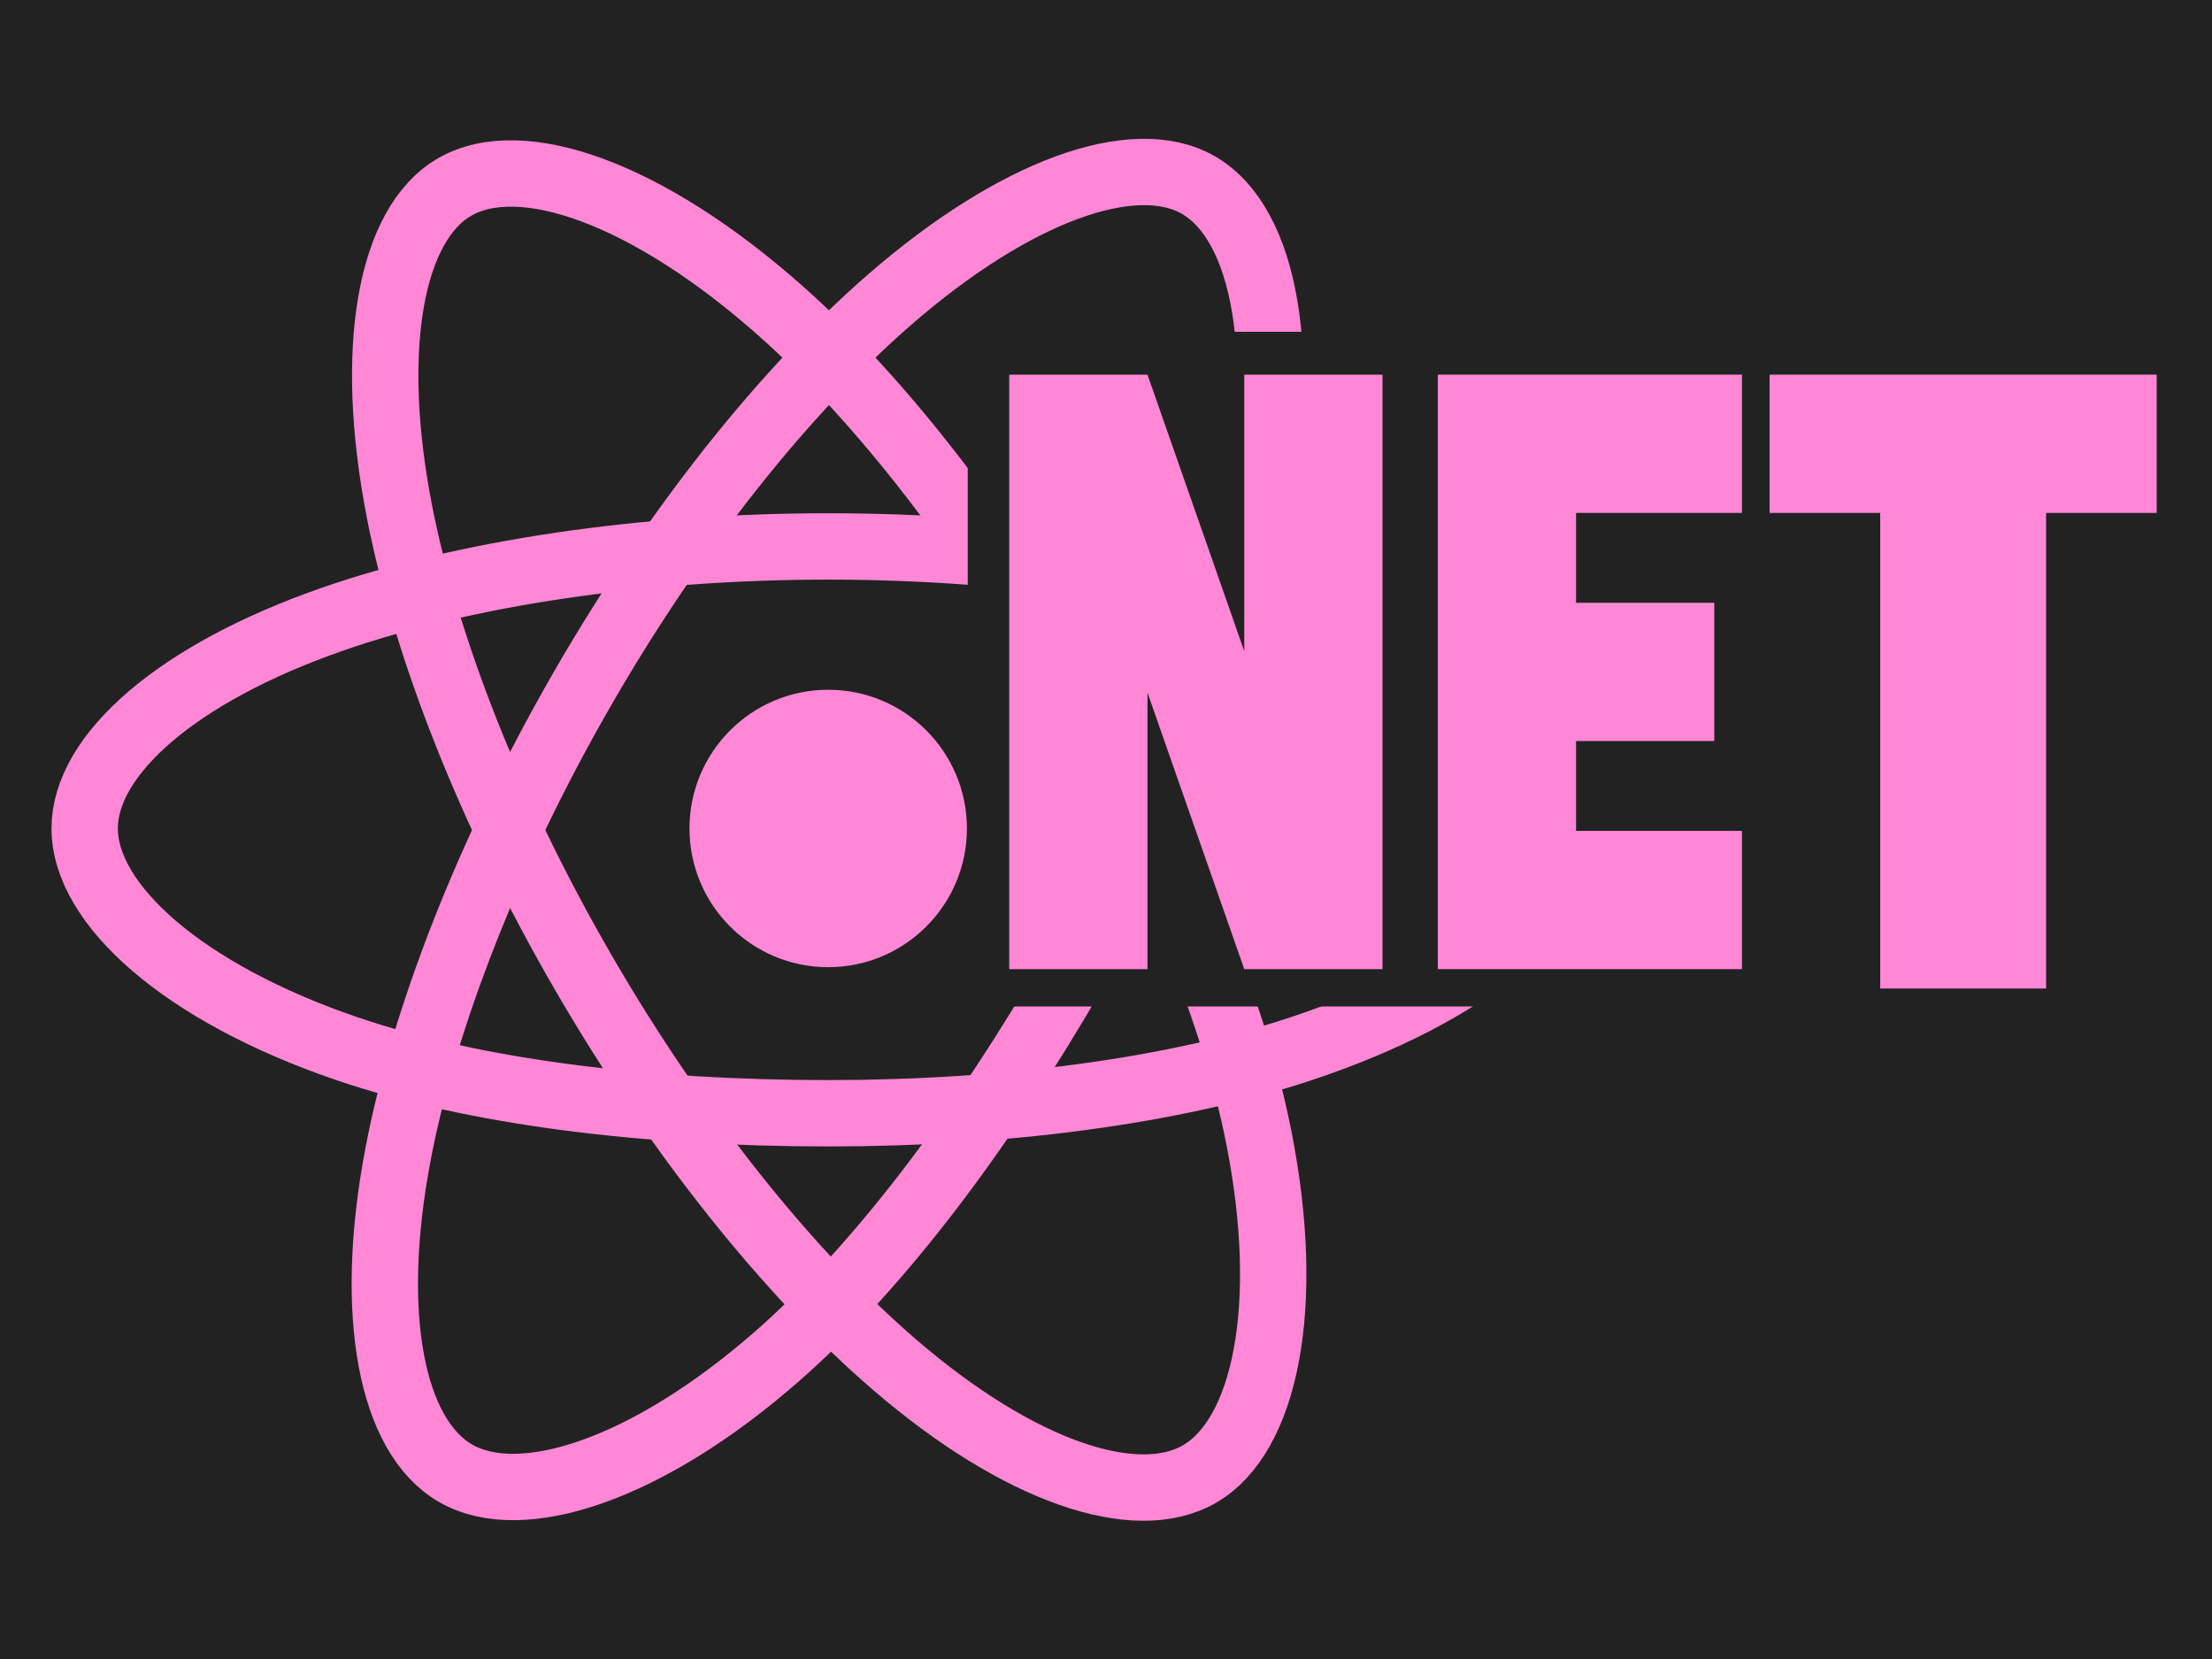
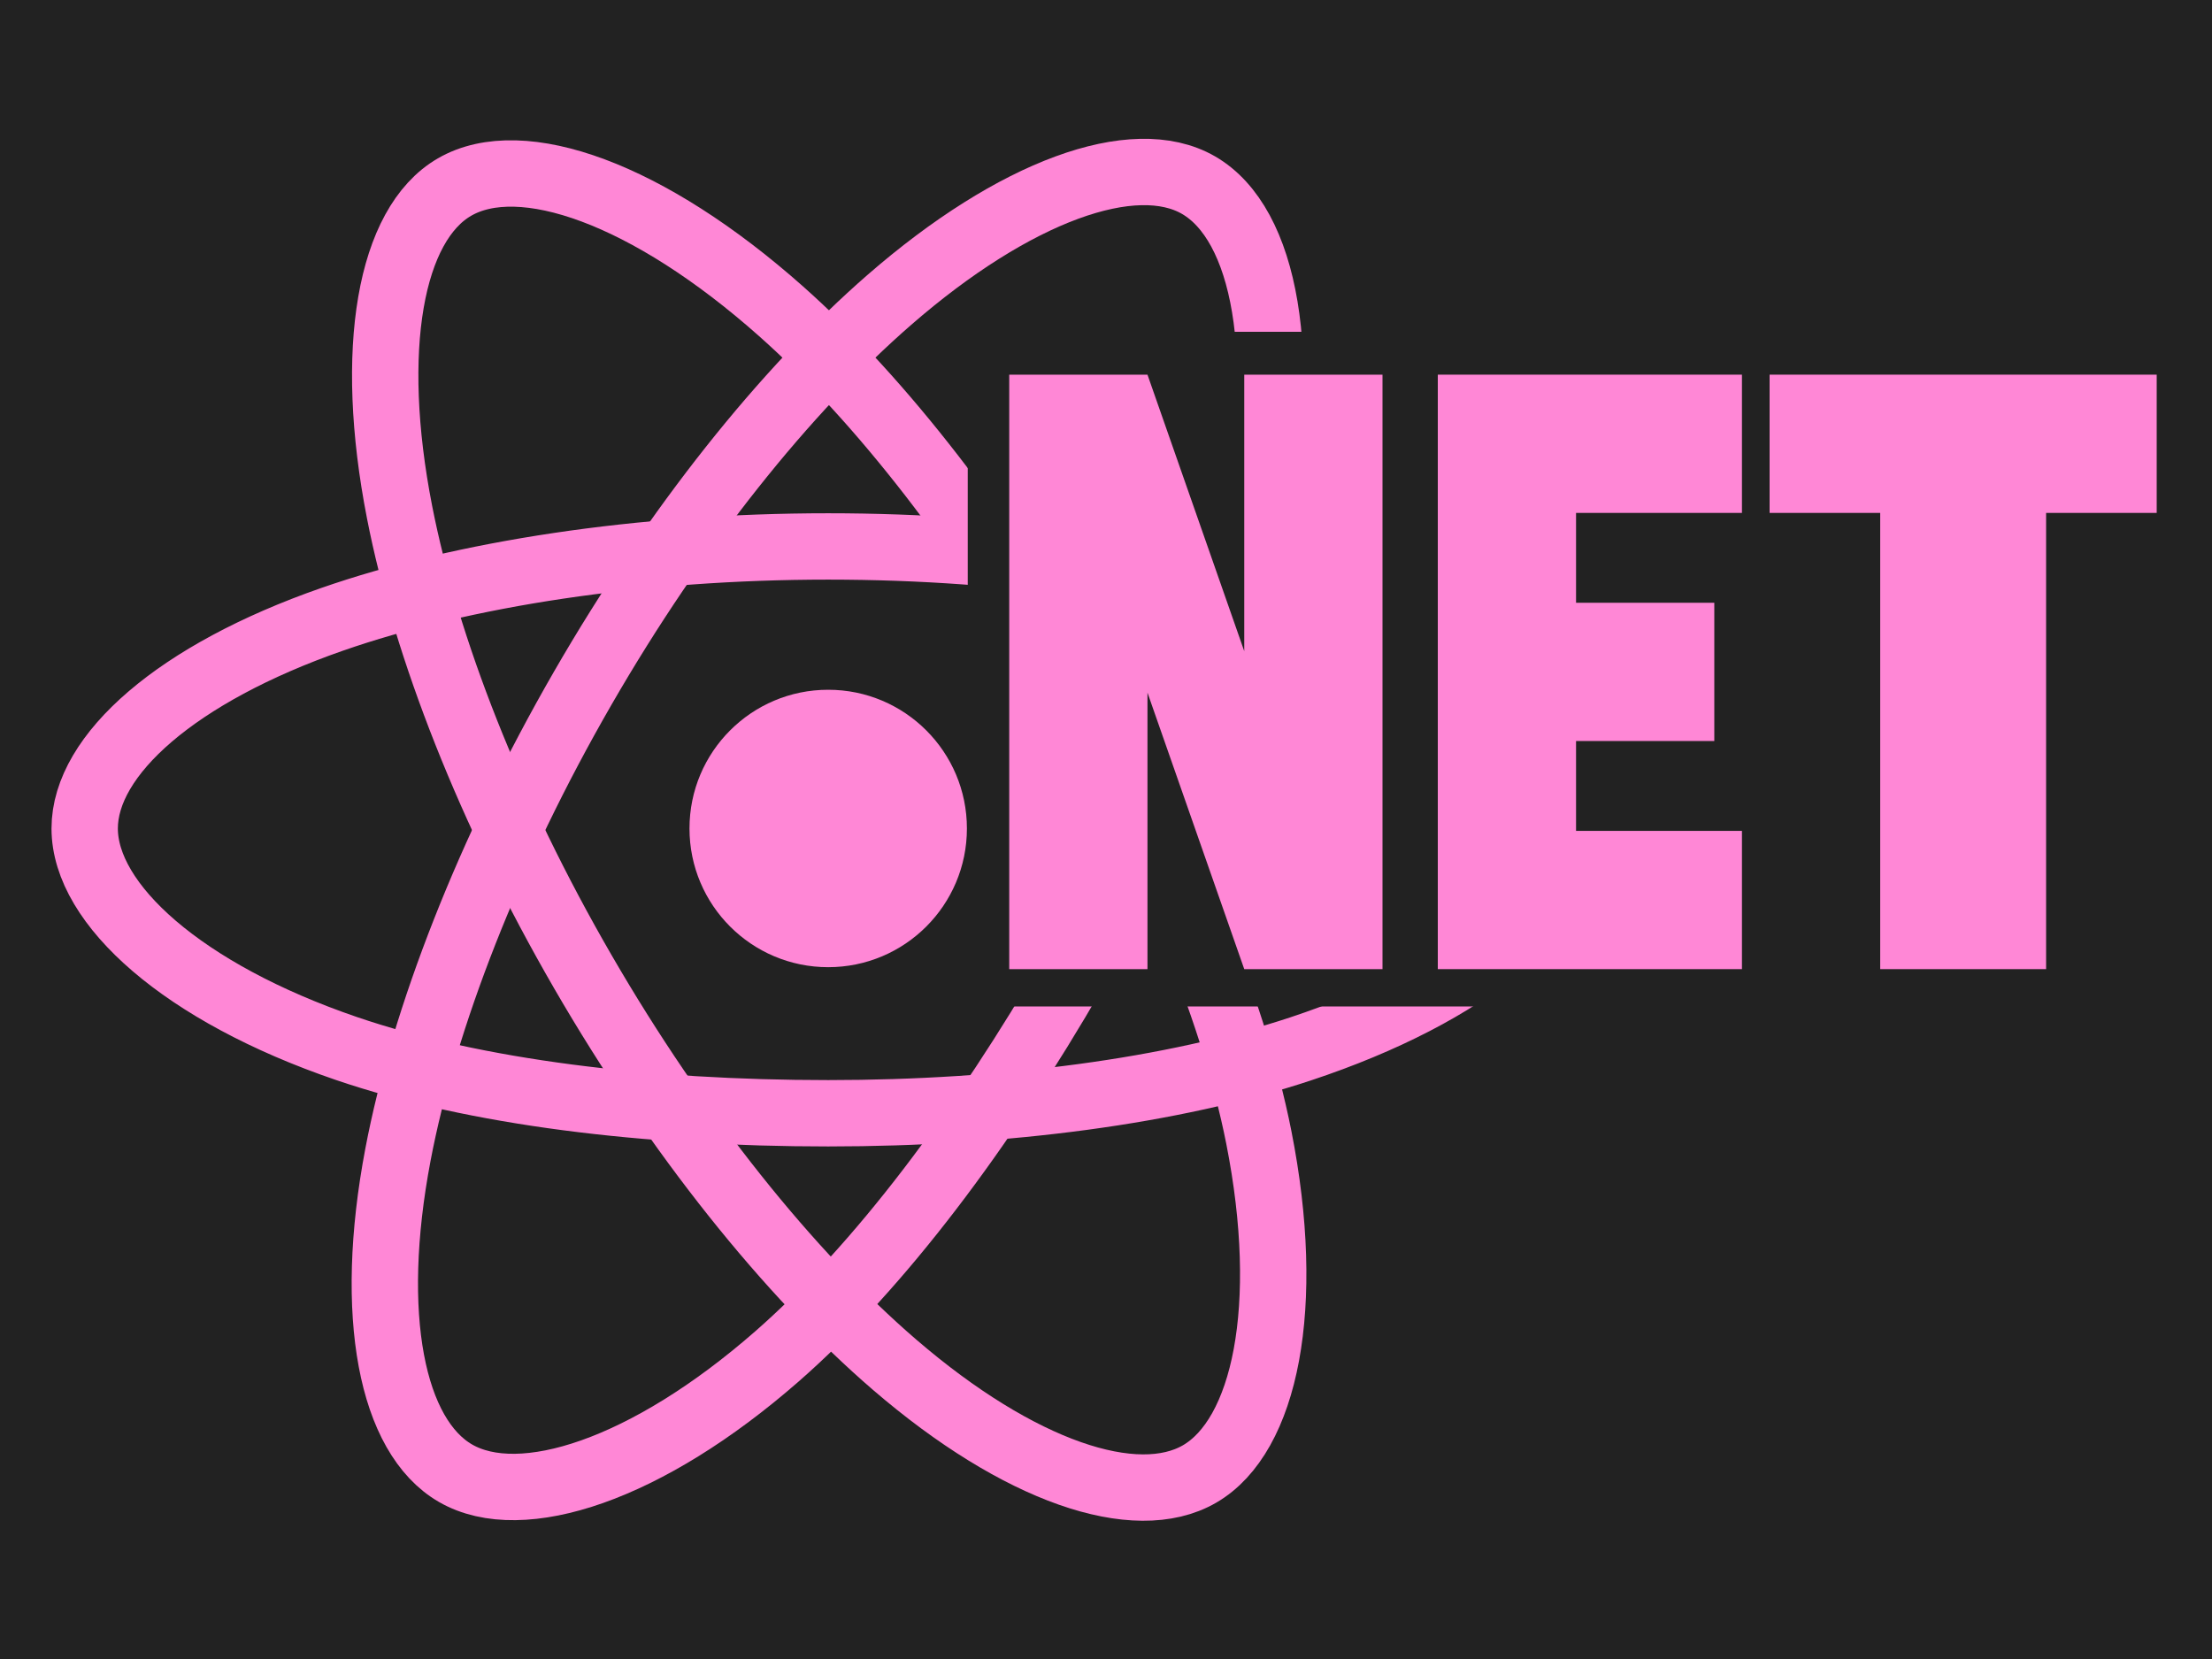
<svg xmlns="http://www.w3.org/2000/svg" version="1.1" x="0px" y="0px" width="800px" height="600px" viewBox="0 0 800 600" enable-background="new 0 0 800 600" xml:space="preserve">
  <rect id="svg_1" fill="#222222" width="800" height="600" />
  <path id="svg_2" fill="none" stroke="#FF87D6" stroke-width="24" stroke-miterlimit="10" d="m210.736,248.922c33.649,-58.348 73.281,-107.724 110.92,-140.48c45.35,-39.466 88.507,-54.923 111.775,-41.505c24.248,13.983 33.042,61.814 20.067,124.796c-9.81,47.618 -33.234,104.212 -65.176,159.601c-32.749,56.788 -70.25,106.819 -107.377,139.272c-46.98,41.068 -92.4,55.929 -116.185,42.213c-23.079,-13.31 -31.906,-56.921 -20.834,-115.233c9.355,-49.27 32.832,-109.745 66.81,-168.664z" />
  <path id="svg_3" fill="none" stroke="#FF87D6" stroke-width="24" stroke-miterlimit="10" d="m210.821,351.482c-33.746,-58.292 -56.731,-117.287 -66.312,-166.255c-11.544,-58.999 -3.382,-104.109 19.864,-117.566c24.224,-14.024 70.055,2.244 118.14,44.94c36.356,32.28 73.688,80.837 105.723,136.173c32.844,56.733 57.461,114.209 67.036,162.582c12.117,61.213 2.309,107.984 -21.453,121.74c-23.057,13.348 -65.249,-0.784 -110.239,-39.499c-38.013,-32.711 -78.682,-83.253 -112.759,-142.115z" />
  <path id="svg_4" fill="none" stroke="#FF87D6" stroke-width="24" stroke-miterlimit="10" d="m299.529,197.628c67.356,0 129.928,9.665 177.107,25.907c56.844,19.569 91.794,49.233 91.794,76.093c0,27.991 -37.041,59.503 -98.083,79.728c-46.151,15.291 -106.879,23.272 -170.818,23.272c-65.554,0 -127.63,-7.492 -174.29,-23.441c-59.046,-20.182 -94.611,-52.103 -94.611,-79.559c0,-26.642 33.37,-56.076 89.415,-75.616c47.355,-16.509 111.472,-26.384 179.486,-26.384z" />
  <rect fill="#222222" stroke-linejoin="null" stroke-linecap="null" x="350" y="120" width="437" height="244" id="NET_RECT" />
  <circle id="svg_5" fill="#FF87D6" cx="299.529" cy="299.628" r="50.167" />
  <path id="N" stroke-linecap="null" stroke-linejoin="null" fill="#FF87D6" d="m365,135.5v215h50v-100l35,100h50v-215h-50v100l-35,-100" />
  <path id="E" stroke-linecap="null" stroke-linejoin="null" fill="#FF87D6" d="m520,135.5v215h110v-50h-60v-32.5h50v-50h-50v-32.5h60v-50" />
-   <path id="T" stroke-linecap="null" stroke-linejoin="null" fill="#FF87D6" d="m640,135.5v50h40v172h60v-172h40v-50" />
+   <path id="T" stroke-linecap="null" stroke-linejoin="null" fill="#FF87D6" d="m640,135.5v50h40v165h60v-165h40v-50" />
</svg>
